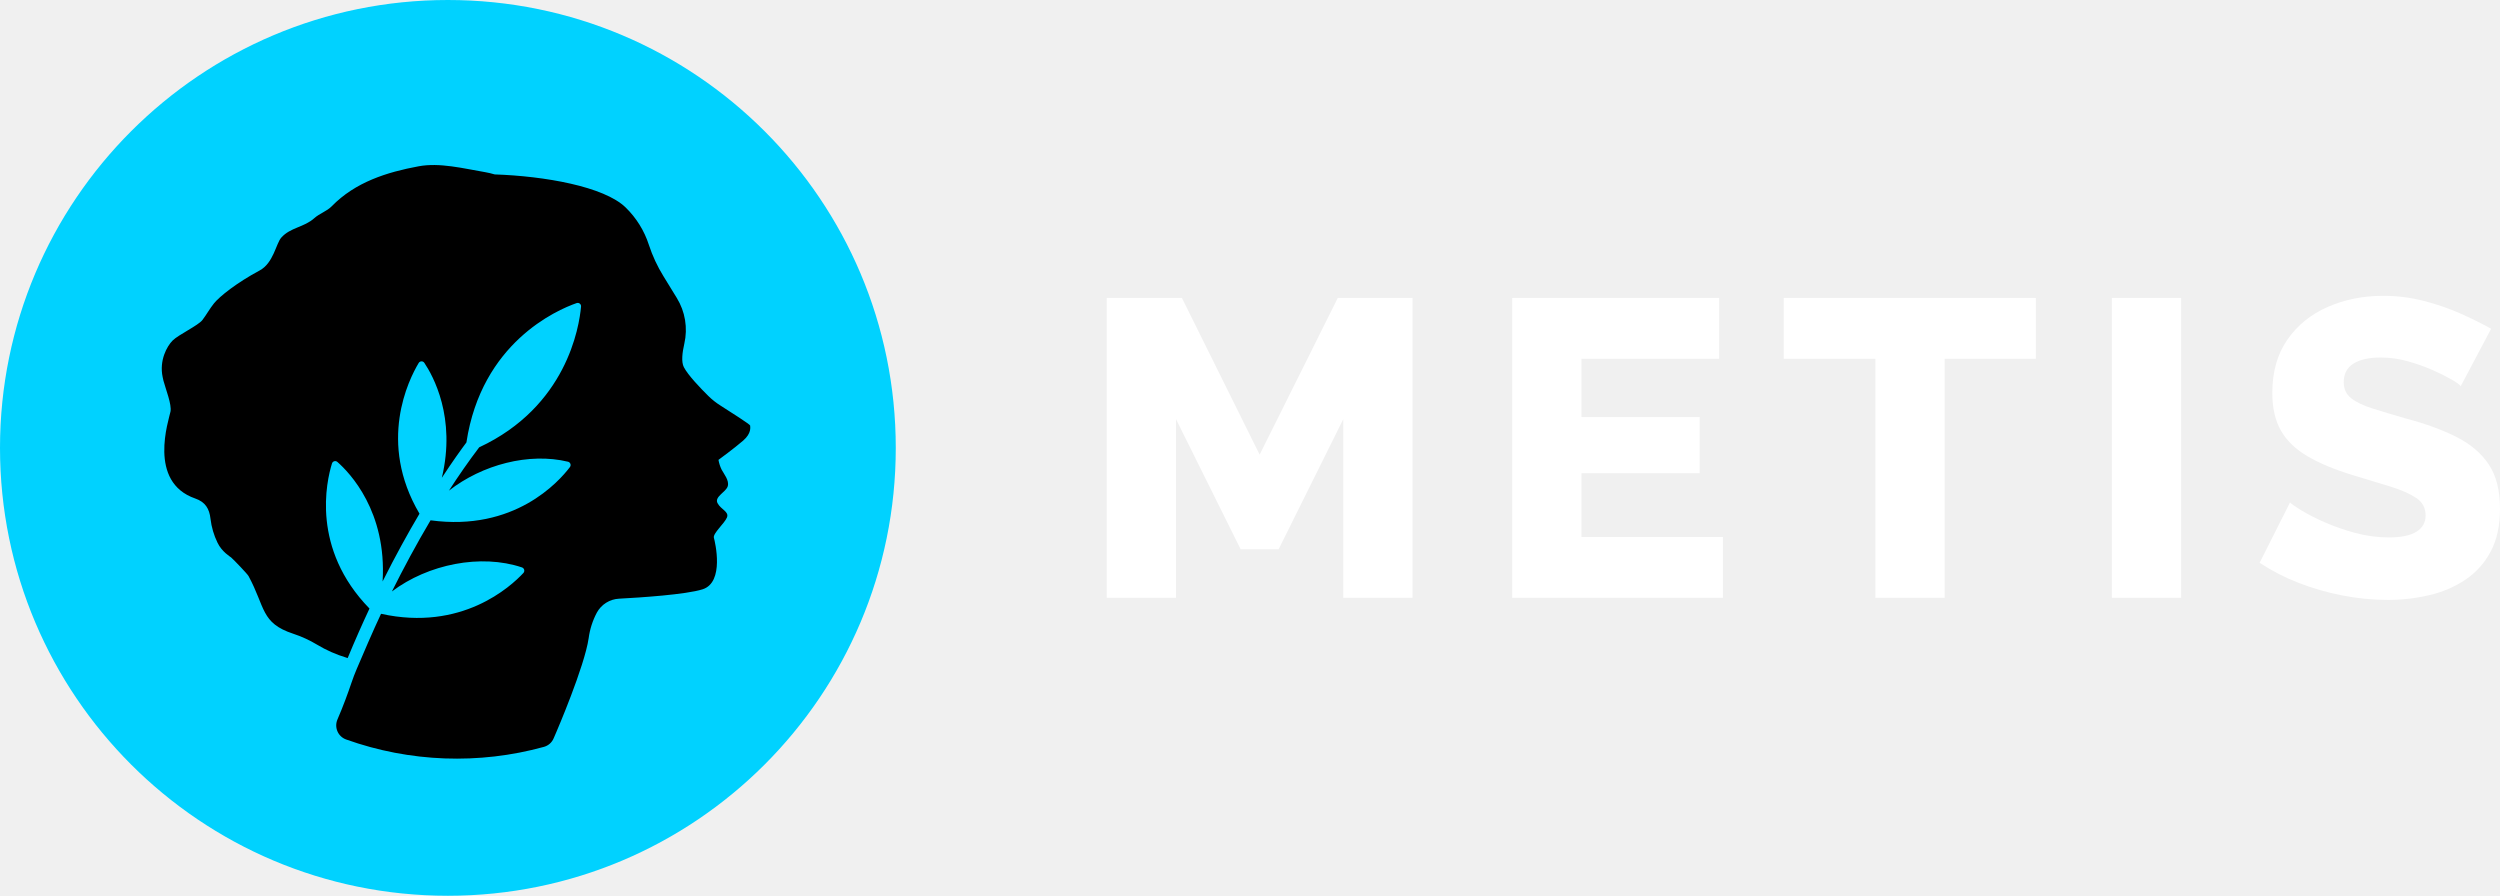
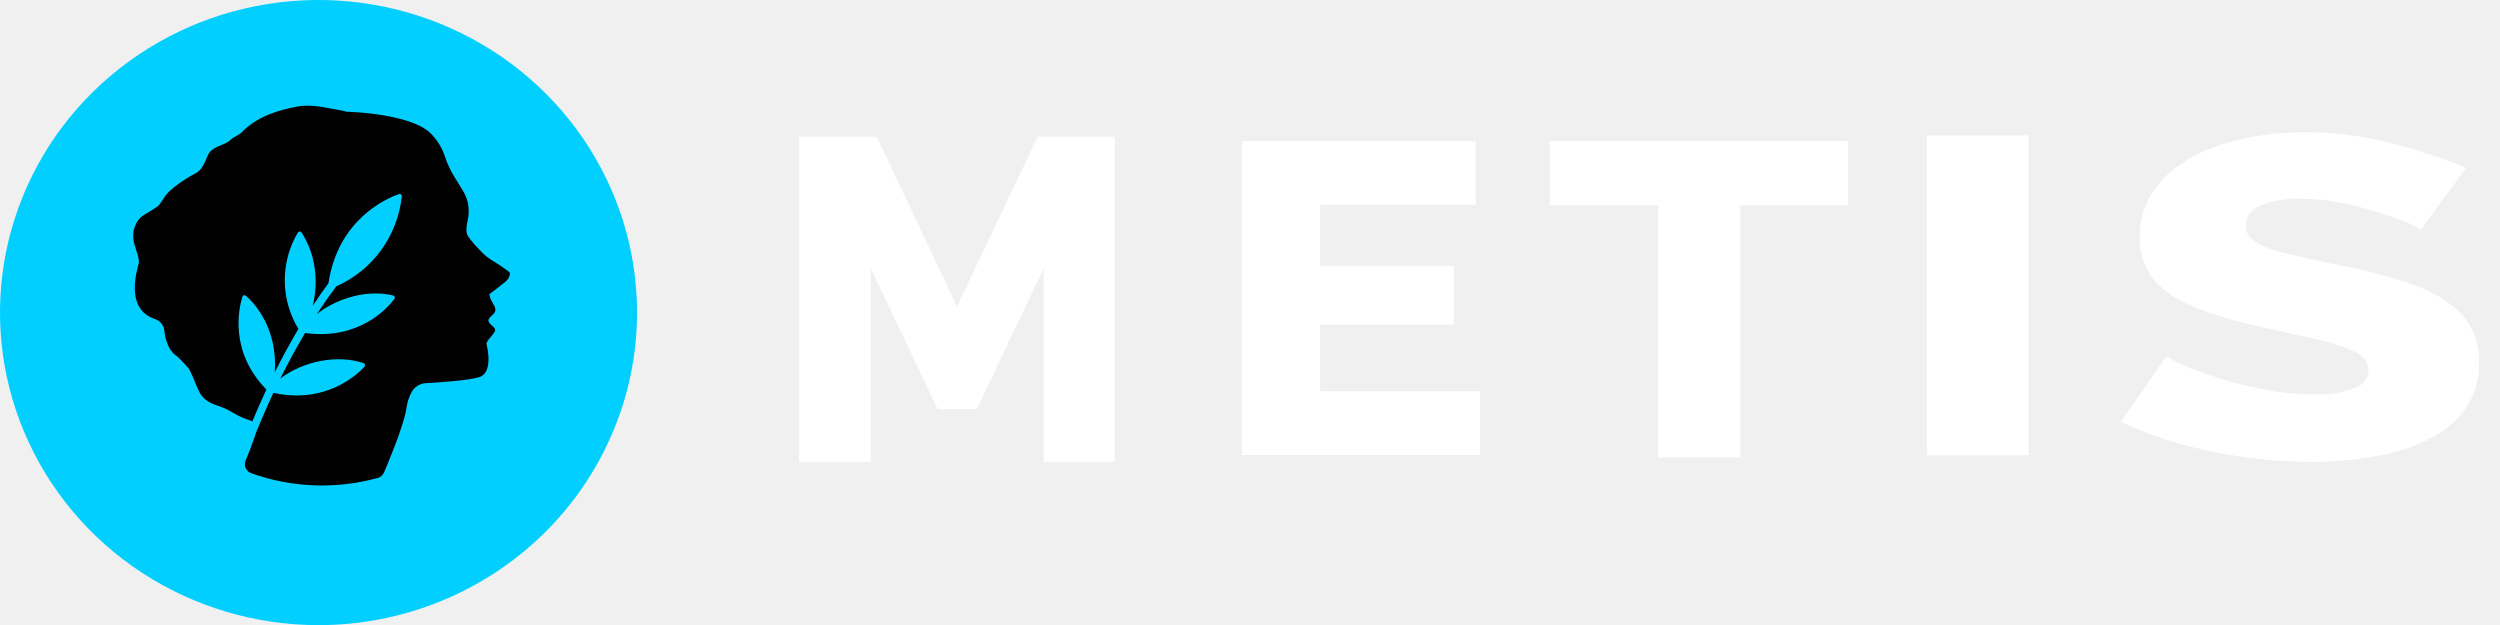
- <svg xmlns="http://www.w3.org/2000/svg" width="3000" height="1075" viewBox="0 0 3000 1075" fill="none">
-   <g clip-path="url(#clip0_307_11)">
-     <path d="M1074.93 537.47C1074.93 240.63 834.3 0 537.46 0C240.62 0 0 240.63 0 537.47C0 834.31 240.63 1074.93 537.46 1074.93C834.29 1074.93 1074.93 834.3 1074.93 537.47Z" fill="#00D2FF" />
-     <path d="M900.18 510.64C900.18 509.36 876.92 494.5 864.67 486.74C859.374 483.421 854.455 479.534 850 475.15C840.84 466.09 825.57 450.26 820.59 440.52C817.4 434.29 818.71 423.08 821.19 412.38C825.489 393.606 822.235 373.895 812.13 357.5L796.21 331.57C788.878 319.744 782.986 307.084 778.66 293.86C773.165 276.861 763.601 261.461 750.8 249C724.9 223.73 653.2 211.29 593.64 209.3C589.957 208.199 586.214 207.311 582.43 206.64C555.9 202.12 527.63 194.83 502.25 199.57C464.56 206.57 426.46 218.39 398.03 247.57C392.29 253.45 383.34 256.23 377.16 261.8C364.92 272.85 348.43 272.85 337.55 285.13C331.18 292.28 328.24 315.65 311.55 324.58C283.94 339.38 263.55 355.68 256.81 364.01C251.75 370.26 247.81 377.58 242.9 384.01C237.9 390.57 214.09 401.67 207.17 408.61C200.25 415.55 190.99 432.45 195.17 452.42C195.56 454.24 195.88 455.74 196.17 456.96C198.89 467.11 206.29 485.51 204.58 493.96C202.58 503.96 176.91 578.37 234.29 598.2C246.29 602.34 251.29 610.39 252.61 622.64C253.789 632.562 256.625 642.216 261 651.2C266.22 662.2 276.51 668.2 277.35 668.94C280.81 671.94 296.91 688.8 298.24 691.25C318.6 728.88 312.88 747.68 351.85 760.47C361.864 763.778 371.48 768.189 380.52 773.62C391.541 780.239 403.341 785.466 415.65 789.18C416.01 789.28 416.55 789.47 417.19 789.7C425.85 768.78 434.63 748.94 443.38 730.26C373.22 658.33 391.67 577.74 398.38 556.15C398.576 555.506 398.931 554.923 399.412 554.453C399.893 553.983 400.485 553.642 401.133 553.462C401.781 553.281 402.464 553.267 403.119 553.421C403.774 553.574 404.38 553.89 404.88 554.34C419.6 567.24 464.36 613.76 459.11 697.76C474.59 666.84 489.64 639.66 503.39 616.44C452.77 530.65 490.49 455.44 502.39 435.62C502.731 435.026 503.219 434.53 503.806 434.179C504.394 433.828 505.062 433.633 505.747 433.614C506.431 433.595 507.109 433.752 507.715 434.07C508.322 434.388 508.836 434.856 509.21 435.43C519.53 450.75 547.58 500.98 530.21 573.34C542.8 554.1 553.02 539.85 559.7 530.91C577.82 411.29 668.16 372 691.9 363.72C692.536 363.488 693.221 363.421 693.89 363.526C694.559 363.631 695.191 363.904 695.725 364.32C696.26 364.736 696.681 365.281 696.947 365.903C697.214 366.526 697.318 367.206 697.25 367.88C695.06 392.61 679.81 487.88 575.03 536.79C562.43 553.38 550.3 570.84 538.7 588.79C578.77 557.48 634.91 542.79 681.58 554.06C682.239 554.209 682.85 554.521 683.357 554.966C683.865 555.412 684.254 555.977 684.488 556.61C684.723 557.244 684.795 557.926 684.7 558.595C684.604 559.263 684.343 559.898 683.94 560.44C670.53 578.2 617.18 638.09 516.67 624.37C499.67 653 484.12 682.02 470.3 709.76C513.71 676.93 577.12 664.35 626.3 680.88C626.956 681.089 627.548 681.46 628.023 681.958C628.498 682.457 628.841 683.066 629.019 683.731C629.197 684.396 629.205 685.095 629.043 685.764C628.881 686.433 628.553 687.051 628.09 687.56C612.81 704 553.98 757.98 457.25 736.56C448.18 755.72 434.66 787.23 428.06 802.8C425.79 808.16 423.7 813.57 421.84 819.08C417.56 831.76 411.79 847.58 404.92 863.42C403.951 865.679 403.457 868.113 403.468 870.572C403.479 873.03 403.995 875.46 404.984 877.71C405.974 879.961 407.415 881.984 409.219 883.654C411.022 885.324 413.15 886.606 415.47 887.42C491.8 914.669 574.672 917.742 652.81 896.22C655.392 895.487 657.775 894.182 659.781 892.4C661.788 890.618 663.367 888.407 664.4 885.93C666.03 882.07 667.64 878.41 667.64 878.41C667.64 878.41 701.42 800 706.39 765.83C707.807 755.06 711.154 744.633 716.27 735.05C718.905 730.261 722.715 726.223 727.343 723.315C731.971 720.407 737.263 718.726 742.72 718.43C768.43 717.07 823.18 713.48 843.1 707.17C869.57 698.76 858.1 650.54 856.67 645.35C855.24 640.16 869.41 628.07 872.32 621.02C875.23 613.97 865.16 611.55 861.05 603.8C856.94 596.05 871.26 590.5 873.3 583.47C875.34 576.44 868.64 568.72 865.93 563.53C864.12 559.831 862.854 555.89 862.17 551.83C862.17 551.83 881.54 537.65 891.83 528.7C902.12 519.75 900.21 512.38 900.18 510.64Z" fill="black" />
-     <path d="M1611.91 717.38V503.01L1534.37 659.1H1488.76L1411.22 503.01V717.38H1328.1V357.56H1418.31L1511.57 545.58L1605.32 357.56H1695.02V717.38H1611.91Z" fill="white" />
-     <path d="M2067.51 644.4V717.38H1814.62V357.56H2062.95V430.53H1897.73V500.47H2039.63V567.87H1897.73V644.4H2067.51Z" fill="white" />
-     <path d="M2443.04 430.53H2333.58V717.38H2250.46V430.53H2140.49V357.56H2443.04V430.53Z" fill="white" />
-     <path d="M2617.38 357.56H2534.26V717.38H2617.38V357.56Z" fill="white" />
-     <path d="M2952.86 463.47C2951.85 461.79 2948.3 459.173 2942.22 455.62C2934.83 451.412 2927.22 447.606 2919.42 444.22C2909.72 439.955 2899.73 436.399 2889.52 433.58C2878.97 430.572 2868.05 429.037 2857.08 429.02C2842.89 429.02 2831.91 431.453 2824.14 436.32C2816.37 441.187 2812.48 448.65 2812.48 458.71C2812.48 466.757 2815.44 473.13 2821.35 477.83C2827.26 482.53 2835.8 486.643 2846.95 490.17C2858.09 493.69 2871.77 497.797 2888 502.49C2910.97 508.53 2930.9 515.83 2947.8 524.39C2964.7 532.95 2977.62 543.95 2986.57 557.39C2995.52 570.79 3000 588.56 3000 610.7C3000 630.84 2996.28 647.87 2988.85 661.79C2981.74 675.348 2971.37 686.933 2958.69 695.51C2945.5 704.291 2930.81 710.597 2915.36 714.12C2898.92 718.006 2882.08 719.949 2865.19 719.91C2847.06 719.859 2828.98 718.078 2811.19 714.59C2793.1 711.141 2775.36 706.053 2758.19 699.39C2741.83 693.074 2726.2 685.003 2711.57 675.32L2748.06 602.85C2749.39 604.536 2753.79 607.66 2761.24 612.22C2770.13 617.542 2779.36 622.282 2788.86 626.41C2800.76 631.64 2813.04 635.959 2825.6 639.33C2838.97 643.036 2852.78 644.913 2866.65 644.91C2881.51 644.91 2892.58 642.593 2899.85 637.96C2907.12 633.327 2910.75 626.876 2910.74 618.61C2910.74 609.536 2906.94 602.48 2899.34 597.44C2891.74 592.4 2881.43 587.867 2868.42 583.84C2855.41 579.84 2840.46 575.303 2823.57 570.23C2801.57 563.51 2783.41 555.95 2769.09 547.55C2754.77 539.15 2744.13 528.903 2737.16 516.81C2730.24 504.71 2726.78 489.587 2726.78 471.44C2726.78 446.24 2732.78 424.99 2744.78 407.69C2756.78 390.39 2772.91 377.287 2793.17 368.38C2813.48 359.46 2835.63 355 2859.61 355C2876.11 354.952 2892.54 356.995 2908.52 361.08C2923.61 364.925 2938.36 370.013 2952.61 376.29C2966.3 382.37 2978.55 388.45 2989.35 394.53L2952.86 463.47Z" fill="white" />
+ <svg xmlns="http://www.w3.org/2000/svg" width="4000" height="1000" viewBox="0 0 4000 1000" fill="none">
+   <g clip-path="url(#clip0_1_10)">
+     <path d="M 1019.264 500.106 C 1019.264 401.194 989.375 304.504 933.375 222.262 C 877.376 140.02 797.783 75.921 704.659 38.068 C 611.537 0.217 509.067 -9.687 410.208 9.609 C 311.349 28.906 220.541 76.536 149.268 146.477 C 77.994 216.419 29.457 305.53 9.793 402.54 C -9.872 499.551 0.221 600.106 38.794 691.488 C 77.366 782.87 142.687 860.977 226.496 915.928 C 310.305 970.88 408.836 1000.211 509.632 1000.211 C 644.795 1000.211 774.422 947.521 869.997 853.733 C 965.57 759.945 1019.264 632.742 1019.264 500.106 Z" fill="#00CFFF" style="" />
+     <path d="M 815.568 435.772 C 805.855 428.418 795.748 421.6 785.292 415.349 C 780.839 412.548 776.712 409.26 772.987 405.546 C 765.175 397.785 752.104 384.306 747.866 375.984 C 745.16 370.878 746.284 361.075 748.378 351.987 C 752.082 335.958 749.312 319.115 740.668 305.117 L 727.035 283.009 C 720.776 272.919 715.738 262.122 712.025 250.843 C 707.35 236.338 699.179 223.205 688.232 212.602 C 666.125 191.004 604.958 180.385 554.156 178.7 C 551.005 177.759 547.799 177.009 544.558 176.453 C 521.939 172.573 497.789 166.242 476.141 170.377 C 443.975 176.402 411.503 186.46 387.199 211.223 C 382.094 216.329 374.691 218.626 369.432 223.375 C 359.22 232.82 344.873 232.82 335.581 243.287 C 330.169 249.363 327.667 269.326 313.422 276.933 C 289.834 289.544 272.577 303.483 266.705 310.58 C 262.365 315.941 259.047 322.17 254.809 327.633 C 250.571 333.096 230.25 342.695 224.175 348.618 C 219.666 353.613 216.394 359.598 214.62 366.089 C 212.847 372.58 212.622 379.397 213.963 385.991 C 214.321 387.574 214.576 388.85 214.78 389.872 C 217.129 398.551 223.409 414.226 221.979 421.425 C 220.243 429.951 198.34 493.466 247.507 510.366 C 252.006 511.712 255.953 514.469 258.766 518.229 C 261.579 521.989 263.109 526.553 263.131 531.249 C 264.193 539.726 266.642 547.972 270.382 555.654 C 273.649 561.878 278.467 567.154 284.371 570.971 C 290.667 576.958 296.616 583.299 302.19 589.964 C 319.549 622.079 314.648 638.162 348.141 649.037 C 356.688 651.856 364.891 655.623 372.597 660.27 C 381.99 665.936 392.06 670.396 402.568 673.544 L 403.895 674.004 C 411.247 656.134 418.753 639.234 426.207 623.253 C 366.368 561.985 382.094 493.109 387.863 474.728 C 388.03 474.183 388.331 473.688 388.737 473.289 C 389.143 472.889 389.643 472.598 390.191 472.441 C 390.739 472.283 391.317 472.265 391.874 472.389 C 392.43 472.512 392.947 472.772 393.378 473.146 C 405.938 484.174 444.435 523.845 439.686 595.682 C 452.859 569.286 465.725 546.106 477.469 526.296 C 463.334 503.078 455.786 476.451 455.633 449.269 C 455.48 422.088 462.728 395.377 476.6 372.002 C 476.907 371.505 477.336 371.096 477.845 370.812 C 478.354 370.528 478.928 370.379 479.511 370.379 C 480.094 370.379 480.668 370.528 481.177 370.812 C 481.686 371.096 482.114 371.505 482.421 372.002 C 491.254 385.072 515.149 428.164 500.342 489.433 C 511.064 472.992 519.795 460.841 525.513 453.233 C 540.831 351.119 618.029 317.626 638.298 310.529 C 638.842 310.336 639.426 310.285 639.995 310.378 C 640.565 310.472 641.101 310.708 641.554 311.065 C 642.008 311.422 642.364 311.887 642.589 312.418 C 642.814 312.95 642.901 313.529 642.842 314.103 C 639.621 345.201 628.239 374.895 609.85 400.179 C 591.461 425.463 566.717 445.439 538.124 458.084 C 527.351 472.227 516.987 487.135 507.082 502.401 C 541.29 475.698 589.182 463.139 629.006 472.788 C 629.564 472.916 630.082 473.18 630.513 473.557 C 630.945 473.933 631.276 474.411 631.479 474.947 C 631.681 475.482 631.747 476.06 631.672 476.627 C 631.597 477.195 631.382 477.736 631.048 478.2 C 619.611 493.517 574.068 544.574 488.088 532.78 C 473.588 557.237 460.313 581.948 448.519 605.639 C 485.586 577.608 539.707 566.886 581.676 580.978 C 582.237 581.158 582.743 581.476 583.149 581.903 C 583.555 582.33 583.847 582.851 584 583.42 C 584.152 583.989 584.159 584.587 584.021 585.159 C 583.883 585.731 583.603 586.26 583.208 586.697 C 570.188 600.737 519.999 646.791 437.44 628.512 C 429.679 644.851 418.14 671.757 412.524 685.032 C 410.584 689.627 408.797 694.223 407.418 698.92 C 403.742 709.744 398.84 723.274 392.969 736.753 C 392.153 738.68 391.741 740.754 391.759 742.847 C 391.776 744.939 392.222 747.006 393.069 748.92 C 393.915 750.834 395.145 752.554 396.682 753.974 C 398.219 755.394 400.031 756.483 402.006 757.176 C 467.124 780.449 537.836 783.07 604.499 764.681 C 606.701 764.051 608.735 762.936 610.449 761.416 C 612.163 759.896 613.514 758.011 614.403 755.899 L 617.161 749.466 C 617.161 749.466 645.957 682.633 650.194 653.479 C 651.404 644.297 654.258 635.407 658.619 627.236 C 660.866 623.149 664.117 619.701 668.065 617.217 C 672.013 614.734 676.529 613.297 681.186 613.042 C 703.141 611.868 749.858 608.804 766.86 603.392 C 789.427 596.244 779.624 555.092 778.45 550.65 C 777.275 546.208 789.325 535.895 791.776 529.921 C 794.227 523.947 785.7 521.803 782.177 515.217 C 778.654 508.63 790.908 503.831 792.389 497.857 C 793.869 491.883 788.406 485.297 786.058 480.855 C 784.497 477.629 783.429 474.187 782.892 470.644 C 782.892 470.644 799.383 458.543 808.42 450.936 C 817.457 443.328 815.568 436.997 815.568 435.619" fill="black" />
+     <path d="M 1669.979 738.893 L 1669.979 428.97 L 1562.906 654.643 L 1500.159 654.643 L 1393.085 428.97 L 1393.085 738.893 L 1278.689 738.893 L 1278.689 218.694 L 1402.893 218.694 L 1531.21 490.556 L 1660.253 218.694 L 1783.795 218.694 L 1783.795 738.893 L 1669.979 738.893 Z" fill="white" style="" />
+     <path d="M 2368.145 626.108 L 2368.145 727.966 L 1986.893 727.966 L 1986.893 225.864 L 2361.291 225.864 L 2361.291 327.721 L 2112.175 327.721 L 2112.175 425.318 L 2326.101 425.318 L 2326.101 519.327 L 2112.175 519.327 L 2112.175 626.108 L 2368.145 626.108 Z" fill="white" style="" />
+     <path d="M 2956.862 328.366 L 2784.337 328.366 L 2784.337 731.918 L 2653.124 731.918 L 2653.124 328.366 L 2479.732 328.366 L 2479.732 225.667 L 2956.677 225.667 L 2956.862 328.366 Z" fill="white" style="" />
+     <path d="M 3083.085 728.29 L 3083.085 216.655 L 3245.867 216.655 L 3245.867 728.29 L 3083.085 728.29 Z" fill="white" style="" />
+     <path d="M 3873.128 367.98 C 3867.113 363.227 3859.936 359.349 3851.939 356.554 C 3837.257 350.452 3822.13 344.963 3806.607 340.111 C 3787.31 333.934 3767.428 328.786 3747.103 324.708 C 3726.127 320.355 3704.406 318.144 3682.589 318.132 C 3659.865 317.163 3637.188 320.819 3617.144 328.689 C 3609.498 331.993 3603.252 336.756 3599.056 342.46 C 3594.861 348.165 3592.88 354.595 3593.346 361.055 C 3593.066 366.344 3594.511 371.604 3597.565 376.406 C 3600.642 381.205 3605.233 385.407 3610.967 388.66 C 3626.349 396.787 3643.598 402.854 3661.893 406.575 C 3684.035 411.681 3711.282 417.565 3743.538 424.402 C 3784.607 431.91 3824.485 442.526 3862.521 456.074 C 3893.496 466.788 3920.043 483.23 3939.528 503.758 C 3958.781 526.957 3968.105 553.799 3966.286 580.865 C 3967.382 606.448 3959.784 631.831 3944.167 654.771 C 3930.113 674.332 3909.673 691.09 3884.663 703.578 C 3858.374 716.256 3829.145 725.374 3798.38 730.493 C 3765.726 736.184 3732.258 739.089 3698.672 739.145 C 3662.709 739.074 3626.863 736.523 3591.575 731.53 C 3555.612 726.527 3520.347 719.139 3486.249 709.463 C 3453.69 700.389 3422.573 688.782 3393.439 674.846 L 3466.019 570.047 C 3473.99 575.291 3482.776 579.851 3492.192 583.634 C 3509.929 591.284 3528.295 598.132 3547.174 604.143 C 3570.854 611.709 3595.28 617.958 3620.243 622.837 C 3646.836 628.17 3674.293 630.876 3701.887 630.884 C 3724.752 631.993 3747.595 628.52 3767.918 620.845 C 3774.654 618.019 3780.224 613.922 3784.046 608.986 C 3787.845 604.054 3789.78 598.466 3789.593 592.807 C 3789.851 586.719 3787.892 580.689 3783.93 575.324 C 3779.944 569.962 3774.094 565.453 3766.962 562.26 C 3747.828 553.639 3727.107 546.998 3705.454 542.529 C 3679.513 536.73 3649.867 530.152 3616.187 522.883 C 3578.523 514.951 3542.188 503.948 3507.902 490.085 C 3481.727 479.573 3459.796 464.231 3444.366 445.604 C 3429.681 425.435 3422.596 402.808 3423.786 380.007 C 3422.27 347.313 3434.763 315.083 3459.469 287.756 C 3483.593 262.606 3516.945 242.904 3555.751 230.899 C 3597.425 217.821 3642.432 211.247 3687.836 211.601 C 3720.627 211.476 3753.28 214.385 3785.047 220.255 C 3815.091 225.761 3844.436 233.114 3872.755 242.236 C 3900.023 250.889 3924.285 259.543 3945.822 268.63 L 3873.128 367.98 Z" fill="white" style="" />
  </g>
  <defs>
-     <clipPath id="clip0_307_11">
-       <rect width="3000" height="1074.93" fill="white" />
+     <clipPath id="clip0_1_10">
+       <rect width="4000" height="1000" fill="white" />
    </clipPath>
  </defs>
</svg>
